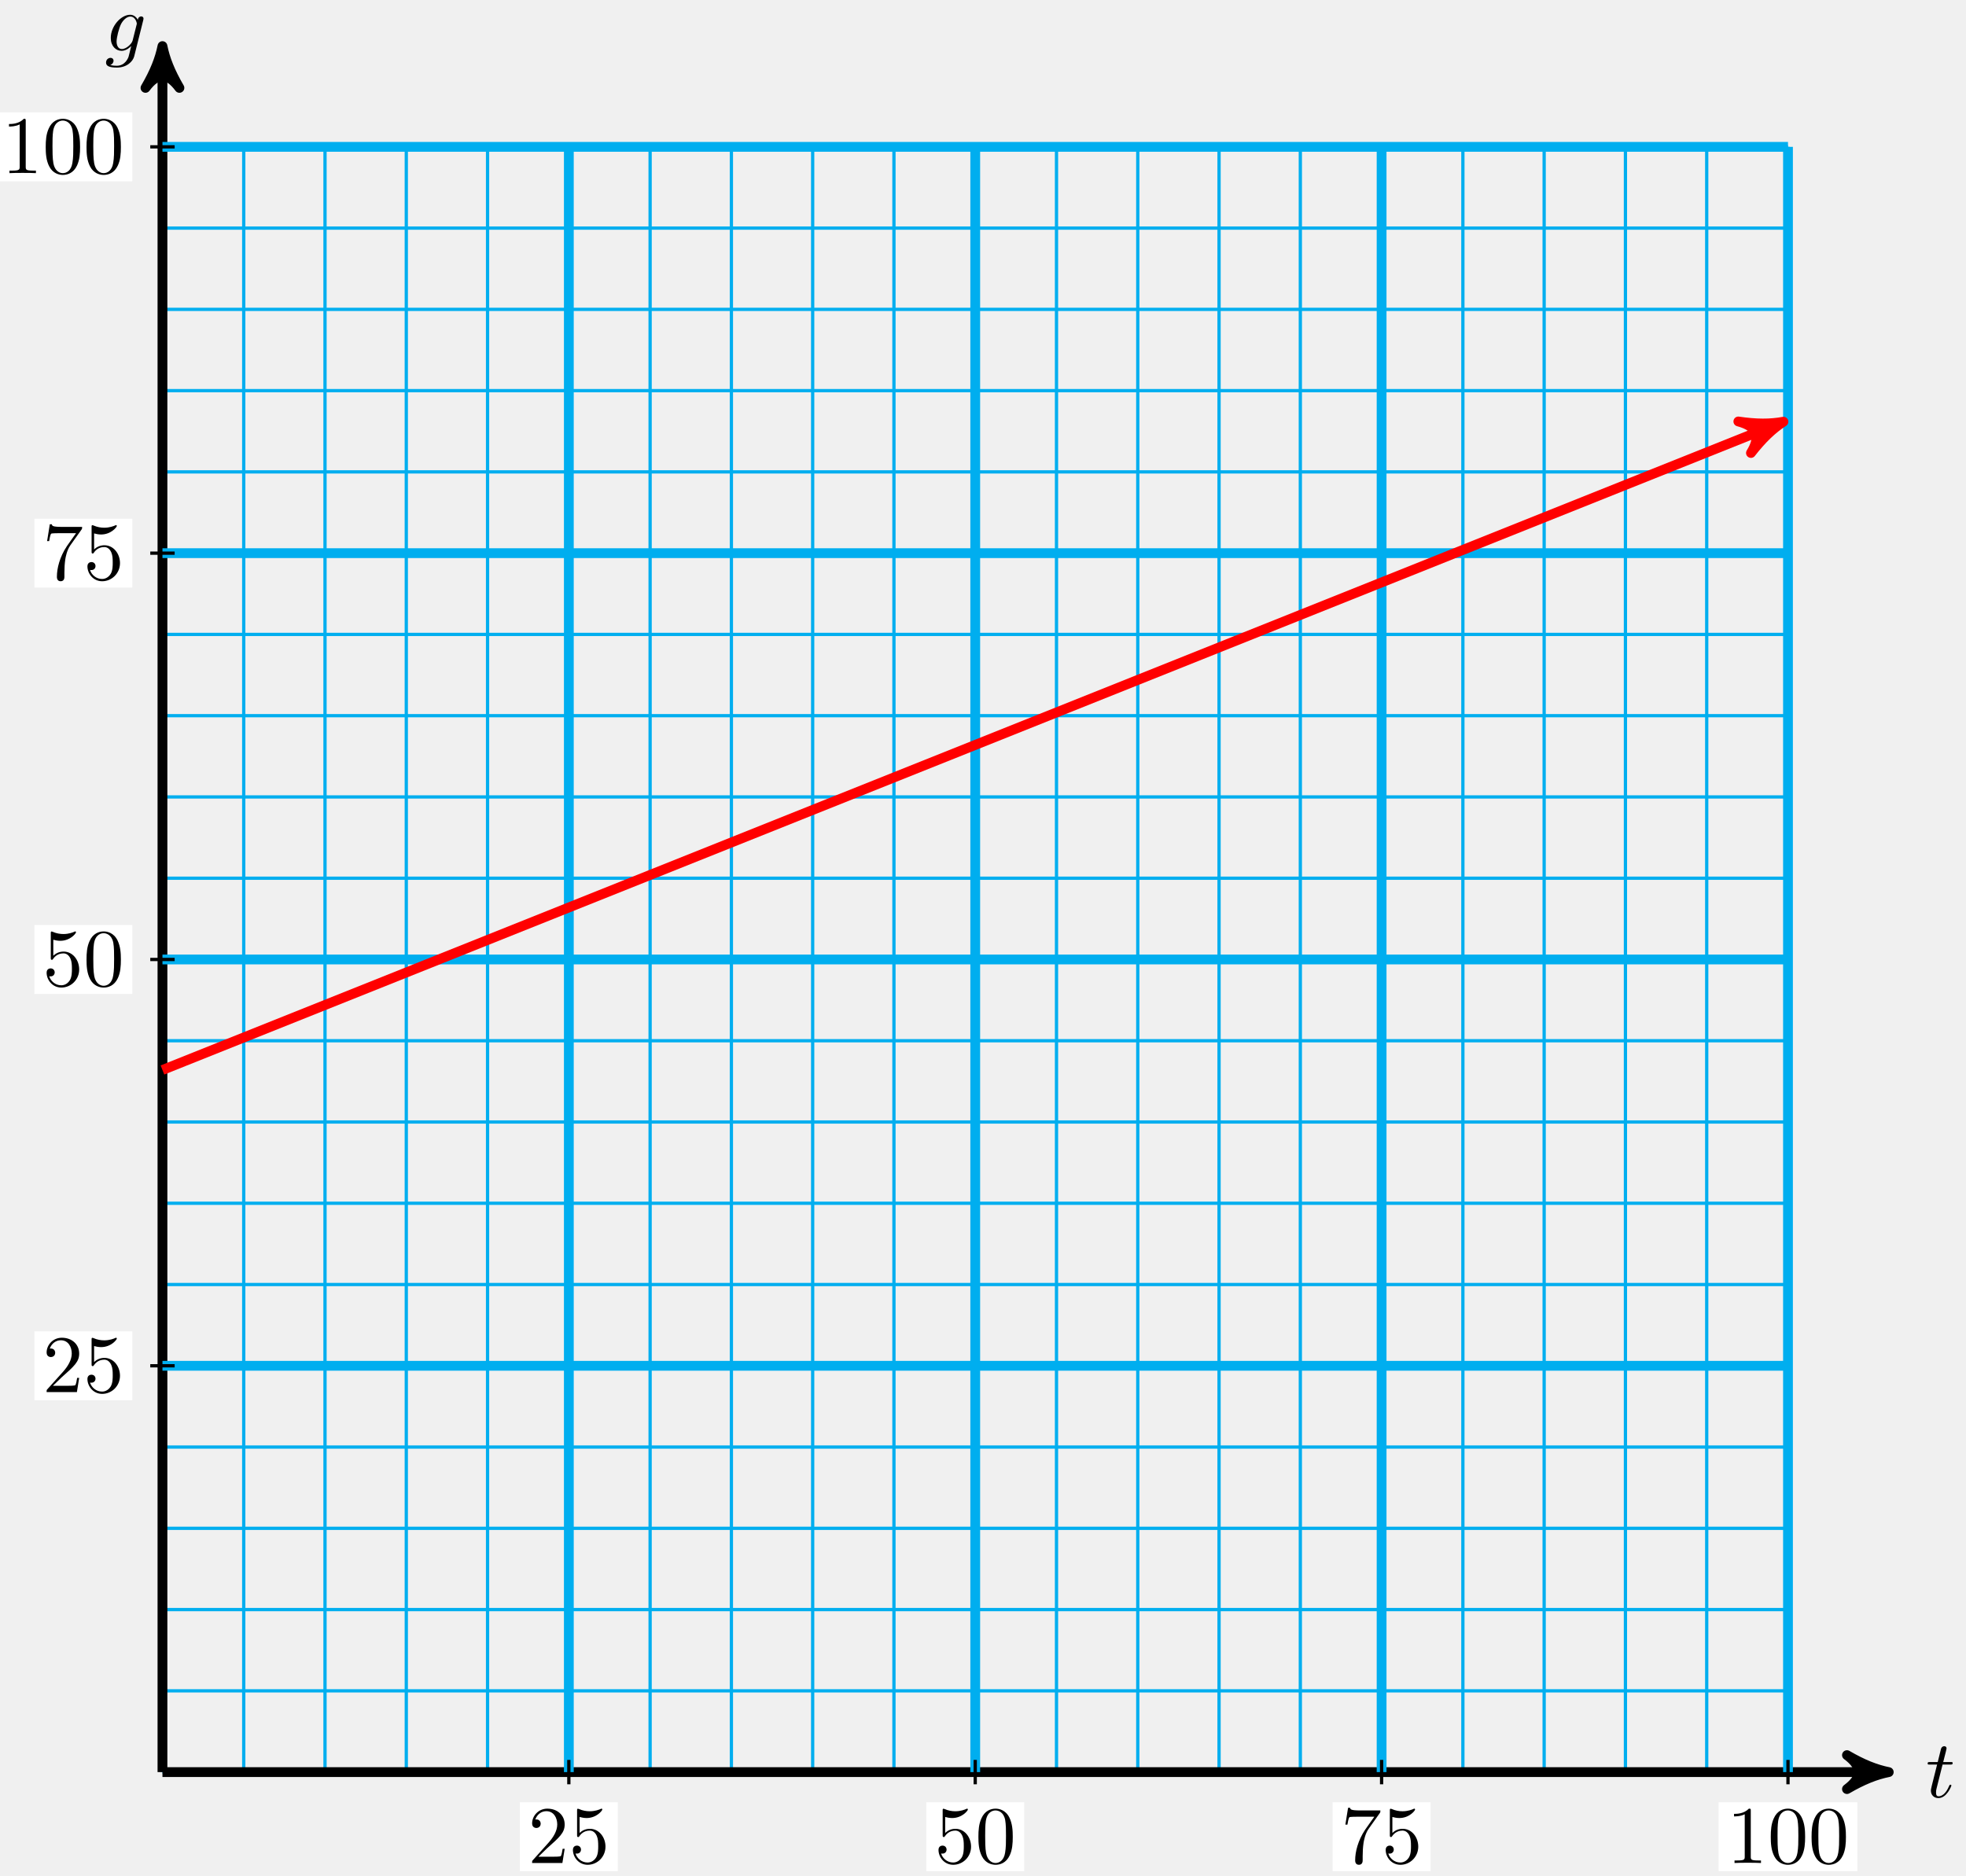
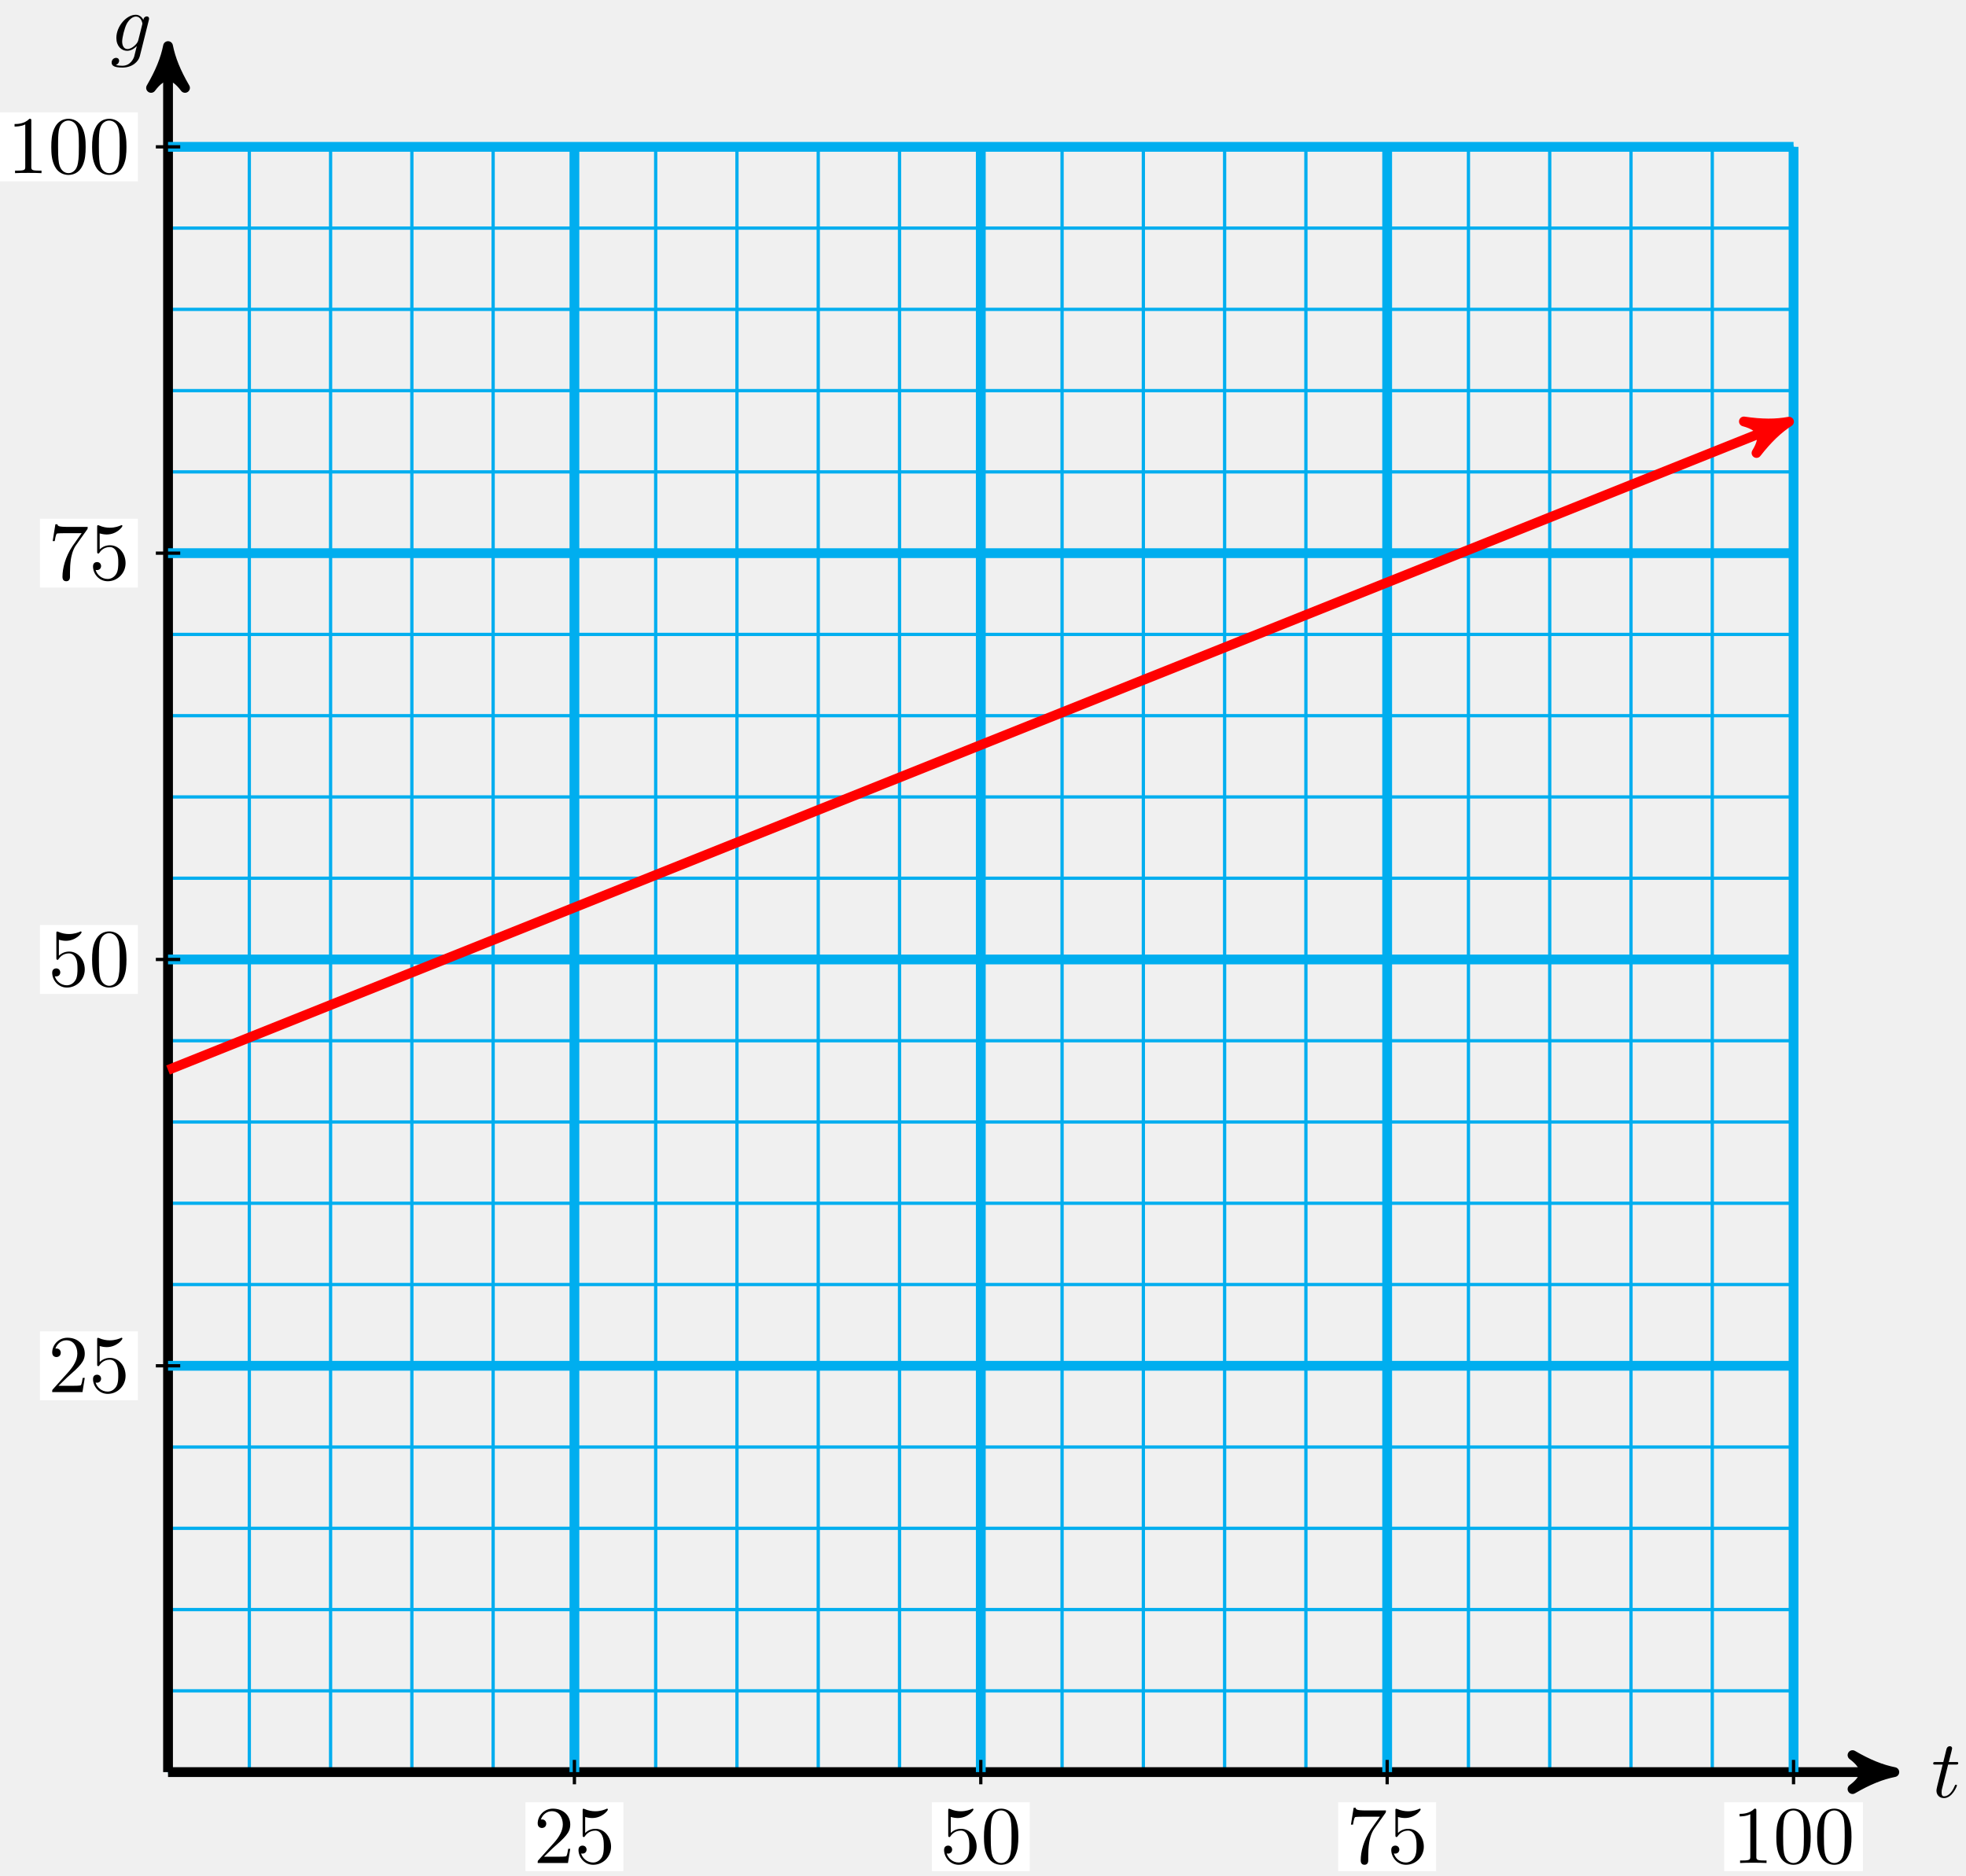
<svg xmlns="http://www.w3.org/2000/svg" xmlns:xlink="http://www.w3.org/1999/xlink" version="1.1" width="240" height="229" viewBox="0 0 240 229">
  <defs>
    <path id="font_1_2" d="M.206 .4H.3C.32 .4 .33 .4 .33 .42 .33 .431 .32 .431 .302 .431H.214C.25 .572 .255 .592 .255 .598 .255 .615 .243 .625 .226 .625 .223 .625 .195 .624 .186 .589L.147 .431H.053C.033 .431 .023 .431 .023 .412 .023 .4 .031 .4 .051 .4H.139C.067 .116 .063 .099 .063 .081 .063 .027 .101-.011 .155-.011 .257-.011 .314 .135 .314 .143 .314 .153 .306 .153 .302 .153 .293 .153 .292 .15 .287 .139 .244 .035 .191 .011 .157 .011 .136 .011 .126 .024 .126 .057 .126 .081 .128 .088 .132 .105L.206 .4Z" />
    <path id="font_1_1" d="M.471 .377C.472 .383 .474 .388 .474 .395 .474 .412 .462 .422 .445 .422 .435 .422 .408 .415 .404 .379 .386 .416 .351 .442 .311 .442 .197 .442 .073 .302 .073 .158 .073 .059 .134 0 .206 0 .265 0 .312 .047 .322 .058L.323 .057C.302-.032 .29-.073 .29-.075 .286-.084 .252-.183 .146-.183 .127-.183 .094-.182 .066-.173 .096-.164 .107-.138 .107-.121 .107-.105 .096-.086 .069-.086 .047-.086 .015-.104 .015-.144 .015-.185 .052-.205 .148-.205 .273-.205 .345-.127 .36-.067L.471 .377M.341 .128C.335 .102 .312 .077 .29 .058 .269 .04 .238 .022 .209 .022 .159 .022 .144 .074 .144 .114 .144 .162 .173 .28 .2 .331 .227 .38 .27 .42 .312 .42 .378 .42 .392 .339 .392 .334 .392 .329 .39 .323 .389 .319L.341 .128Z" />
    <path id="font_2_3" d="M.127 .077 .233 .18C.389 .318 .449 .372 .449 .472 .449 .586 .359 .666 .237 .666 .124 .666 .05 .574 .05 .485 .05 .429 .1 .429 .103 .429 .12 .429 .155 .441 .155 .482 .155 .508 .137 .534 .102 .534 .094 .534 .092 .534 .089 .533 .112 .598 .166 .635 .224 .635 .315 .635 .358 .554 .358 .472 .358 .392 .308 .313 .253 .251L.061 .037C.05 .026 .05 .024 .05 0H.421L.449 .174H.424C.419 .144 .412 .1 .402 .085 .395 .077 .329 .077 .307 .077H.127Z" />
    <path id="font_2_4" d="M.449 .2C.449 .319 .367 .419 .259 .419 .211 .419 .168 .403 .132 .368V.564C.152 .558 .185 .551 .217 .551 .34 .551 .41 .642 .41 .655 .41 .661 .407 .666 .4 .666 .399 .666 .397 .666 .392 .663 .372 .654 .323 .634 .256 .634 .216 .634 .17 .641 .123 .662 .115 .665 .113 .665 .111 .665 .101 .665 .101 .657 .101 .641V.344C.101 .326 .101 .318 .115 .318 .122 .318 .124 .321 .128 .327 .139 .343 .176 .397 .257 .397 .309 .397 .334 .351 .342 .333 .358 .296 .36 .257 .36 .207 .36 .172 .36 .112 .336 .07 .312 .031 .275 .006 .229 .006 .156 .006 .099 .058 .082 .117 .085 .116 .088 .115 .099 .115 .132 .115 .149 .14 .149 .164 .149 .188 .132 .213 .099 .213 .085 .213 .05 .206 .05 .16 .05 .074 .119-.022 .231-.022 .347-.022 .449 .073 .449 .2Z" />
    <path id="font_2_1" d="M.46 .32C.46 .4 .455 .48 .42 .554 .374 .65 .292 .666 .25 .666 .19 .666 .117 .64 .076 .547 .044 .478 .039 .4 .039 .32 .039 .245 .043 .155 .084 .079 .127-.002 .2-.022 .249-.022 .303-.022 .379-.001 .423 .094 .455 .163 .46 .241 .46 .32M.249-0C.21-0 .151 .025 .133 .121 .122 .181 .122 .273 .122 .332 .122 .396 .122 .462 .13 .516 .149 .635 .224 .644 .249 .644 .282 .644 .348 .626 .367 .527 .377 .471 .377 .395 .377 .332 .377 .257 .377 .189 .366 .125 .351 .03 .294-0 .249-0Z" />
    <path id="font_2_5" d="M.476 .609C.485 .621 .485 .623 .485 .644H.242C.12 .644 .118 .657 .114 .676H.089L.056 .47H.081C.084 .486 .093 .549 .106 .561 .113 .567 .191 .567 .204 .567H.411C.4 .551 .321 .442 .299 .409 .209 .274 .176 .135 .176 .033 .176 .023 .176-.022 .222-.022 .268-.022 .268 .023 .268 .033V.084C.268 .139 .271 .194 .279 .248 .283 .271 .297 .357 .341 .419L.476 .609Z" />
    <path id="font_2_2" d="M.294 .64C.294 .664 .294 .666 .271 .666 .209 .602 .121 .602 .089 .602V.571C.109 .571 .168 .571 .22 .597V.079C.22 .043 .217 .031 .127 .031H.095V0C.13 .003 .217 .003 .257 .003 .297 .003 .384 .003 .419 0V.031H.387C.297 .031 .294 .042 .294 .079V.64Z" />
  </defs>
-   <path transform="matrix(1.00003,0,0,-1.00005,19.83222,216.3702)" stroke-width=".399" stroke-linecap="butt" stroke-miterlimit="10" stroke-linejoin="miter" fill="none" stroke="#00aeef" d="M0 0H198.431M0 9.922H198.431M0 19.843H198.431M0 29.765H198.431M0 39.686H198.431M0 49.608H198.431M0 59.529H198.431M0 69.451H198.431M0 79.372H198.431M0 89.294H198.431M0 99.216H198.431M0 109.137H198.431M0 119.059H198.431M0 128.98H198.431M0 138.902H198.431M0 148.823H198.431M0 158.745H198.431M0 168.666H198.431M0 178.588H198.431M0 188.51H198.431M0 198.428H198.431M0 0V198.431M9.922 0V198.431M19.843 0V198.431M29.765 0V198.431M39.686 0V198.431M49.608 0V198.431M59.529 0V198.431M69.451 0V198.431M79.372 0V198.431M89.294 0V198.431M99.216 0V198.431M109.137 0V198.431M119.059 0V198.431M128.98 0V198.431M138.902 0V198.431M148.823 0V198.431M158.745 0V198.431M168.666 0V198.431M178.588 0V198.431M188.51 0V198.431M198.428 0V198.431M198.431 198.431" />
-   <path transform="matrix(1.00003,0,0,-1.00005,19.83222,216.3702)" stroke-width="1.196" stroke-linecap="butt" stroke-miterlimit="10" stroke-linejoin="miter" fill="none" stroke="#000000" d="M0 0H209.456" />
-   <path transform="matrix(1.00003,0,0,-1.00005,229.2947,216.3702)" d="M1.275 0C-.319 .319-1.913 .956-3.826 2.072-1.913 .638-1.913-.638-3.826-2.072-1.913-.956-.319-.319 1.275 0Z" />
-   <path transform="matrix(1.00003,0,0,-1.00005,229.2947,216.3702)" stroke-width="1.196" stroke-linecap="butt" stroke-linejoin="round" fill="none" stroke="#000000" d="M1.275 0C-.319 .319-1.913 .956-3.826 2.072-1.913 .638-1.913-.638-3.826-2.072-1.913-.956-.319-.319 1.275 0Z" />
-   <use data-text="t" xlink:href="#font_1_2" transform="matrix(9.962899,0,0,-9.963098,235.0867,219.4343)" />
-   <path transform="matrix(1.00003,0,0,-1.00005,19.83222,216.3702)" stroke-width="1.196" stroke-linecap="butt" stroke-miterlimit="10" stroke-linejoin="miter" fill="none" stroke="#000000" d="M0 0V209.456" />
-   <path transform="matrix(0,-1.00005,-1.00003,-0,19.83222,6.903519)" d="M1.275 0C-.319 .319-1.913 .956-3.826 2.072-1.913 .638-1.913-.638-3.826-2.072-1.913-.956-.319-.319 1.275 0Z" />
-   <path transform="matrix(0,-1.00005,-1.00003,-0,19.83222,6.903519)" stroke-width="1.196" stroke-linecap="butt" stroke-linejoin="round" fill="none" stroke="#000000" d="M1.275 0C-.319 .319-1.913 .956-3.826 2.072-1.913 .638-1.913-.638-3.826-2.072-1.913-.956-.319-.319 1.275 0Z" />
-   <use data-text="g" xlink:href="#font_1_1" transform="matrix(9.962899,0,0,-9.963098,12.79701,6.206665)" />
-   <path transform="matrix(1.00003,0,0,-1.00005,19.83222,216.3702)" stroke-width="1.196" stroke-linecap="butt" stroke-miterlimit="10" stroke-linejoin="miter" fill="none" stroke="#00aeef" d="M49.608 0V198.431" />
-   <path transform="matrix(1.00003,0,0,-1.00005,19.83222,216.3702)" stroke-width="1.196" stroke-linecap="butt" stroke-miterlimit="10" stroke-linejoin="miter" fill="none" stroke="#00aeef" d="M0 49.608H198.431" />
-   <path transform="matrix(1.00003,0,0,-1.00005,19.83222,216.3702)" stroke-width=".399" stroke-linecap="butt" stroke-miterlimit="10" stroke-linejoin="miter" fill="none" stroke="#000000" d="M49.608 1.488V-1.488" />
-   <path transform="matrix(1.00003,0,0,-1.00005,19.83222,216.3702)" d="M43.63-12.093H55.585V-3.68H43.63Z" fill="#ffffff" />
-   <use data-text="2" xlink:href="#font_2_3" transform="matrix(9.962899,0,0,-9.963098,64.45955,227.4677)" />
-   <use data-text="5" xlink:href="#font_2_4" transform="matrix(9.962899,0,0,-9.963098,69.441,227.4677)" />
-   <path transform="matrix(1.00003,0,0,-1.00005,19.83222,216.3702)" stroke-width=".399" stroke-linecap="butt" stroke-miterlimit="10" stroke-linejoin="miter" fill="none" stroke="#000000" d="M1.488 49.608H-1.488" />
-   <path transform="matrix(1.00003,0,0,-1.00005,19.83222,216.3702)" d="M-15.635 45.401H-3.68V53.814H-15.635Z" fill="#ffffff" />
-   <use data-text="2" xlink:href="#font_2_3" transform="matrix(9.962899,0,0,-9.963098,5.192772,169.9699)" />
-   <use data-text="5" xlink:href="#font_2_4" transform="matrix(9.962899,0,0,-9.963098,10.17422,169.9699)" />
-   <path transform="matrix(1.00003,0,0,-1.00005,19.83222,216.3702)" stroke-width="1.196" stroke-linecap="butt" stroke-miterlimit="10" stroke-linejoin="miter" fill="none" stroke="#00aeef" d="M99.216 0V198.431" />
-   <path transform="matrix(1.00003,0,0,-1.00005,19.83222,216.3702)" stroke-width="1.196" stroke-linecap="butt" stroke-miterlimit="10" stroke-linejoin="miter" fill="none" stroke="#00aeef" d="M0 99.216H198.431" />
-   <path transform="matrix(1.00003,0,0,-1.00005,19.83222,216.3702)" stroke-width=".399" stroke-linecap="butt" stroke-miterlimit="10" stroke-linejoin="miter" fill="none" stroke="#000000" d="M99.216 1.488V-1.488" />
-   <path transform="matrix(1.00003,0,0,-1.00005,19.83222,216.3702)" d="M93.238-12.093H105.193V-3.68H93.238Z" fill="#ffffff" />
-   <use data-text="5" xlink:href="#font_2_4" transform="matrix(9.962899,0,0,-9.963098,114.069,227.4677)" />
-   <use data-text="0" xlink:href="#font_2_1" transform="matrix(9.962899,0,0,-9.963098,119.0505,227.4677)" />
-   <path transform="matrix(1.00003,0,0,-1.00005,19.83222,216.3702)" stroke-width=".399" stroke-linecap="butt" stroke-miterlimit="10" stroke-linejoin="miter" fill="none" stroke="#000000" d="M1.488 99.216H-1.488" />
-   <path transform="matrix(1.00003,0,0,-1.00005,19.83222,216.3702)" d="M-15.635 95.009H-3.68V103.422H-15.635Z" fill="#ffffff" />
-   <use data-text="5" xlink:href="#font_2_4" transform="matrix(9.962899,0,0,-9.963098,5.192772,120.3604)" />
-   <use data-text="0" xlink:href="#font_2_1" transform="matrix(9.962899,0,0,-9.963098,10.17422,120.3604)" />
-   <path transform="matrix(1.00003,0,0,-1.00005,19.83222,216.3702)" stroke-width="1.196" stroke-linecap="butt" stroke-miterlimit="10" stroke-linejoin="miter" fill="none" stroke="#00aeef" d="M148.823 0V198.431" />
-   <path transform="matrix(1.00003,0,0,-1.00005,19.83222,216.3702)" stroke-width="1.196" stroke-linecap="butt" stroke-miterlimit="10" stroke-linejoin="miter" fill="none" stroke="#00aeef" d="M0 148.823H198.431" />
-   <path transform="matrix(1.00003,0,0,-1.00005,19.83222,216.3702)" stroke-width=".399" stroke-linecap="butt" stroke-miterlimit="10" stroke-linejoin="miter" fill="none" stroke="#000000" d="M148.823 1.488V-1.488" />
-   <path transform="matrix(1.00003,0,0,-1.00005,19.83222,216.3702)" d="M142.846-12.093H154.801V-3.68H142.846Z" fill="#ffffff" />
-   <use data-text="7" xlink:href="#font_2_5" transform="matrix(9.962899,0,0,-9.963098,163.6785,227.4677)" />
-   <use data-text="5" xlink:href="#font_2_4" transform="matrix(9.962899,0,0,-9.963098,168.66,227.4677)" />
-   <path transform="matrix(1.00003,0,0,-1.00005,19.83222,216.3702)" stroke-width=".399" stroke-linecap="butt" stroke-miterlimit="10" stroke-linejoin="miter" fill="none" stroke="#000000" d="M1.488 148.823H-1.488" />
-   <path transform="matrix(1.00003,0,0,-1.00005,19.83222,216.3702)" d="M-15.635 144.617H-3.68V153.03H-15.635Z" fill="#ffffff" />
-   <use data-text="7" xlink:href="#font_2_5" transform="matrix(9.962899,0,0,-9.963098,5.192772,70.74988)" />
-   <use data-text="5" xlink:href="#font_2_4" transform="matrix(9.962899,0,0,-9.963098,10.17422,70.74988)" />
-   <path transform="matrix(1.00003,0,0,-1.00005,19.83222,216.3702)" stroke-width="1.196" stroke-linecap="butt" stroke-miterlimit="10" stroke-linejoin="miter" fill="none" stroke="#00aeef" d="M198.431 0V198.431" />
-   <path transform="matrix(1.00003,0,0,-1.00005,19.83222,216.3702)" stroke-width="1.196" stroke-linecap="butt" stroke-miterlimit="10" stroke-linejoin="miter" fill="none" stroke="#00aeef" d="M0 198.431H198.431" />
-   <path transform="matrix(1.00003,0,0,-1.00005,19.83222,216.3702)" stroke-width=".399" stroke-linecap="butt" stroke-miterlimit="10" stroke-linejoin="miter" fill="none" stroke="#000000" d="M198.431 1.488V-1.488" />
-   <path transform="matrix(1.00003,0,0,-1.00005,19.83222,216.3702)" d="M189.963-12.093H206.899V-3.68H189.963Z" fill="#ffffff" />
-   <use data-text="1" xlink:href="#font_2_2" transform="matrix(9.962899,0,0,-9.963098,210.797,227.4677)" />
-   <use data-text="0" xlink:href="#font_2_1" transform="matrix(9.962899,0,0,-9.963098,215.7784,227.4677)" />
-   <use data-text="0" xlink:href="#font_2_1" transform="matrix(9.962899,0,0,-9.963098,220.7599,227.4677)" />
-   <path transform="matrix(1.00003,0,0,-1.00005,19.83222,216.3702)" stroke-width=".399" stroke-linecap="butt" stroke-miterlimit="10" stroke-linejoin="miter" fill="none" stroke="#000000" d="M1.488 198.431H-1.488" />
-   <path transform="matrix(1.00003,0,0,-1.00005,19.83222,216.3702)" d="M-20.617 194.225H-3.68V202.638H-20.617Z" fill="#ffffff" />
-   <use data-text="1" xlink:href="#font_2_2" transform="matrix(9.962899,0,0,-9.963098,.2106247,21.13942)" />
-   <use data-text="0" xlink:href="#font_2_1" transform="matrix(9.962899,0,0,-9.963098,5.19207,21.13942)" />
-   <use data-text="0" xlink:href="#font_2_1" transform="matrix(9.962899,0,0,-9.963098,10.17352,21.13942)" />
-   <path transform="matrix(1.00003,0,0,-1.00005,19.83222,216.3702)" stroke-width="1.196" stroke-linecap="butt" stroke-miterlimit="10" stroke-linejoin="miter" fill="none" stroke="#ff0000" d="M0 85.723 196.692 164.399" />
-   <path transform="matrix(.9284679,-.3713885,-.3713811,-.9284864,216.5303,51.9633)" d="M1.275 0C-.319 .319-1.913 .956-3.826 2.072-1.913 .638-1.913-.638-3.826-2.072-1.913-.956-.319-.319 1.275 0Z" fill="#ff0000" />
-   <path transform="matrix(.9284679,-.3713885,-.3713811,-.9284864,216.5303,51.9633)" stroke-width="1.196" stroke-linecap="butt" stroke-linejoin="round" fill="none" stroke="#ff0000" d="M1.275 0C-.319 .319-1.913 .956-3.826 2.072-1.913 .638-1.913-.638-3.826-2.072-1.913-.956-.319-.319 1.275 0Z" />
+   <path transform="matrix(1.00002,0,0,-1.00005,20.51308,216.3702)" stroke-width=".399" stroke-linecap="butt" stroke-miterlimit="10" stroke-linejoin="miter" fill="none" stroke="#00aeef" d="M0 0H198.431M0 9.922H198.431M0 19.843H198.431M0 29.765H198.431M0 39.686H198.431M0 49.608H198.431M0 59.529H198.431M0 69.451H198.431M0 79.372H198.431M0 89.294H198.431M0 99.216H198.431M0 109.137H198.431M0 119.059H198.431M0 128.98H198.431M0 138.902H198.431M0 148.823H198.431M0 158.745H198.431M0 168.666H198.431M0 178.588H198.431M0 188.51H198.431M0 198.428H198.431M0 0V198.431M9.922 0V198.431M19.843 0V198.431M29.765 0V198.431M39.686 0V198.431M49.608 0V198.431M59.529 0V198.431M69.451 0V198.431M79.372 0V198.431M89.294 0V198.431M99.216 0V198.431M109.137 0V198.431M119.059 0V198.431M128.98 0V198.431M138.902 0V198.431M148.823 0V198.431M158.745 0V198.431M168.666 0V198.431M178.588 0V198.431M188.51 0V198.431M198.428 0V198.431M198.431 198.431" />
+   <path transform="matrix(1.00002,0,0,-1.00005,20.51308,216.3702)" stroke-width="1.196" stroke-linecap="butt" stroke-miterlimit="10" stroke-linejoin="miter" fill="none" stroke="#000000" d="M0 0H209.456" />
+   <path transform="matrix(1.00002,0,0,-1.00005,229.9735,216.3702)" d="M1.275 0C-.319 .319-1.913 .956-3.826 2.072-1.913 .638-1.913-.638-3.826-2.072-1.913-.956-.319-.319 1.275 0Z" />
+   <path transform="matrix(1.00002,0,0,-1.00005,229.9735,216.3702)" stroke-width="1.196" stroke-linecap="butt" stroke-linejoin="round" fill="none" stroke="#000000" d="M1.275 0C-.319 .319-1.913 .956-3.826 2.072-1.913 .638-1.913-.638-3.826-2.072-1.913-.956-.319-.319 1.275 0Z" />
+   <use data-text="t" xlink:href="#font_1_2" transform="matrix(9.962799,0,0,-9.963098,235.7654,219.4343)" />
+   <path transform="matrix(1.00002,0,0,-1.00005,20.51308,216.3702)" stroke-width="1.196" stroke-linecap="butt" stroke-miterlimit="10" stroke-linejoin="miter" fill="none" stroke="#000000" d="M0 0V209.456" />
+   <path transform="matrix(0,-1.00005,-1.00002,-0,20.51308,6.903519)" d="M1.275 0C-.319 .319-1.913 .956-3.826 2.072-1.913 .638-1.913-.638-3.826-2.072-1.913-.956-.319-.319 1.275 0Z" />
+   <path transform="matrix(0,-1.00005,-1.00002,-0,20.51308,6.903519)" stroke-width="1.196" stroke-linecap="butt" stroke-linejoin="round" fill="none" stroke="#000000" d="M1.275 0C-.319 .319-1.913 .956-3.826 2.072-1.913 .638-1.913-.638-3.826-2.072-1.913-.956-.319-.319 1.275 0Z" />
+   <use data-text="g" xlink:href="#font_1_1" transform="matrix(9.962799,0,0,-9.963098,13.47794,6.206665)" />
+   <path transform="matrix(1.00002,0,0,-1.00005,20.51308,216.3702)" stroke-width="1.196" stroke-linecap="butt" stroke-miterlimit="10" stroke-linejoin="miter" fill="none" stroke="#00aeef" d="M49.608 0V198.431" />
+   <path transform="matrix(1.00002,0,0,-1.00005,20.51308,216.3702)" stroke-width="1.196" stroke-linecap="butt" stroke-miterlimit="10" stroke-linejoin="miter" fill="none" stroke="#00aeef" d="M0 49.608H198.431" />
+   <path transform="matrix(1.00002,0,0,-1.00005,20.51308,216.3702)" stroke-width=".399" stroke-linecap="butt" stroke-miterlimit="10" stroke-linejoin="miter" fill="none" stroke="#000000" d="M49.608 1.488V-1.488" />
+   <path transform="matrix(1.00002,0,0,-1.00005,20.51308,216.3702)" d="M43.63-12.093H55.585V-3.68H43.63Z" fill="#ffffff" />
+   <use data-text="2" xlink:href="#font_2_3" transform="matrix(9.962799,0,0,-9.963098,65.13997,227.4677)" />
+   <use data-text="5" xlink:href="#font_2_4" transform="matrix(9.962799,0,0,-9.963098,70.12137,227.4677)" />
+   <path transform="matrix(1.00002,0,0,-1.00005,20.51308,216.3702)" stroke-width=".399" stroke-linecap="butt" stroke-miterlimit="10" stroke-linejoin="miter" fill="none" stroke="#000000" d="M1.488 49.608H-1.488" />
+   <path transform="matrix(1.00002,0,0,-1.00005,20.51308,216.3702)" d="M-15.635 45.401H-3.68V53.814H-15.635Z" fill="#ffffff" />
+   <use data-text="2" xlink:href="#font_2_3" transform="matrix(9.962799,0,0,-9.963098,5.873787,169.9699)" />
+   <use data-text="5" xlink:href="#font_2_4" transform="matrix(9.962799,0,0,-9.963098,10.85519,169.9699)" />
+   <path transform="matrix(1.00002,0,0,-1.00005,20.51308,216.3702)" stroke-width="1.196" stroke-linecap="butt" stroke-miterlimit="10" stroke-linejoin="miter" fill="none" stroke="#00aeef" d="M99.216 0V198.431" />
+   <path transform="matrix(1.00002,0,0,-1.00005,20.51308,216.3702)" stroke-width="1.196" stroke-linecap="butt" stroke-miterlimit="10" stroke-linejoin="miter" fill="none" stroke="#00aeef" d="M0 99.216H198.431" />
+   <path transform="matrix(1.00002,0,0,-1.00005,20.51308,216.3702)" stroke-width=".399" stroke-linecap="butt" stroke-miterlimit="10" stroke-linejoin="miter" fill="none" stroke="#000000" d="M99.216 1.488V-1.488" />
+   <path transform="matrix(1.00002,0,0,-1.00005,20.51308,216.3702)" d="M93.238-12.093H105.193V-3.68H93.238Z" fill="#ffffff" />
+   <use data-text="5" xlink:href="#font_2_4" transform="matrix(9.962799,0,0,-9.963098,114.749,227.4677)" />
+   <use data-text="0" xlink:href="#font_2_1" transform="matrix(9.962799,0,0,-9.963098,119.7304,227.4677)" />
+   <path transform="matrix(1.00002,0,0,-1.00005,20.51308,216.3702)" stroke-width=".399" stroke-linecap="butt" stroke-miterlimit="10" stroke-linejoin="miter" fill="none" stroke="#000000" d="M1.488 99.216H-1.488" />
+   <path transform="matrix(1.00002,0,0,-1.00005,20.51308,216.3702)" d="M-15.635 95.009H-3.68V103.422H-15.635Z" fill="#ffffff" />
+   <use data-text="5" xlink:href="#font_2_4" transform="matrix(9.962799,0,0,-9.963098,5.873787,120.3604)" />
+   <use data-text="0" xlink:href="#font_2_1" transform="matrix(9.962799,0,0,-9.963098,10.85519,120.3604)" />
+   <path transform="matrix(1.00002,0,0,-1.00005,20.51308,216.3702)" stroke-width="1.196" stroke-linecap="butt" stroke-miterlimit="10" stroke-linejoin="miter" fill="none" stroke="#00aeef" d="M148.823 0V198.431" />
+   <path transform="matrix(1.00002,0,0,-1.00005,20.51308,216.3702)" stroke-width="1.196" stroke-linecap="butt" stroke-miterlimit="10" stroke-linejoin="miter" fill="none" stroke="#00aeef" d="M0 148.823H198.431" />
+   <path transform="matrix(1.00002,0,0,-1.00005,20.51308,216.3702)" stroke-width=".399" stroke-linecap="butt" stroke-miterlimit="10" stroke-linejoin="miter" fill="none" stroke="#000000" d="M148.823 1.488V-1.488" />
+   <path transform="matrix(1.00002,0,0,-1.00005,20.51308,216.3702)" d="M142.846-12.093H154.801V-3.68H142.846Z" fill="#ffffff" />
+   <use data-text="7" xlink:href="#font_2_5" transform="matrix(9.962799,0,0,-9.963098,164.358,227.4677)" />
+   <use data-text="5" xlink:href="#font_2_4" transform="matrix(9.962799,0,0,-9.963098,169.3394,227.4677)" />
+   <path transform="matrix(1.00002,0,0,-1.00005,20.51308,216.3702)" stroke-width=".399" stroke-linecap="butt" stroke-miterlimit="10" stroke-linejoin="miter" fill="none" stroke="#000000" d="M1.488 148.823H-1.488" />
+   <path transform="matrix(1.00002,0,0,-1.00005,20.51308,216.3702)" d="M-15.635 144.617H-3.68V153.03H-15.635Z" fill="#ffffff" />
+   <use data-text="7" xlink:href="#font_2_5" transform="matrix(9.962799,0,0,-9.963098,5.873787,70.74988)" />
+   <use data-text="5" xlink:href="#font_2_4" transform="matrix(9.962799,0,0,-9.963098,10.85519,70.74988)" />
+   <path transform="matrix(1.00002,0,0,-1.00005,20.51308,216.3702)" stroke-width="1.196" stroke-linecap="butt" stroke-miterlimit="10" stroke-linejoin="miter" fill="none" stroke="#00aeef" d="M198.431 0V198.431" />
+   <path transform="matrix(1.00002,0,0,-1.00005,20.51308,216.3702)" stroke-width="1.196" stroke-linecap="butt" stroke-miterlimit="10" stroke-linejoin="miter" fill="none" stroke="#00aeef" d="M0 198.431H198.431" />
+   <path transform="matrix(1.00002,0,0,-1.00005,20.51308,216.3702)" stroke-width=".399" stroke-linecap="butt" stroke-miterlimit="10" stroke-linejoin="miter" fill="none" stroke="#000000" d="M198.431 1.488V-1.488" />
+   <path transform="matrix(1.00002,0,0,-1.00005,20.51308,216.3702)" d="M189.963-12.093H206.899V-3.68H189.963Z" fill="#ffffff" />
+   <use data-text="1" xlink:href="#font_2_2" transform="matrix(9.962799,0,0,-9.963098,211.4759,227.4677)" />
+   <use data-text="0" xlink:href="#font_2_1" transform="matrix(9.962799,0,0,-9.963098,216.4573,227.4677)" />
+   <use data-text="0" xlink:href="#font_2_1" transform="matrix(9.962799,0,0,-9.963098,221.4387,227.4677)" />
+   <path transform="matrix(1.00002,0,0,-1.00005,20.51308,216.3702)" stroke-width=".399" stroke-linecap="butt" stroke-miterlimit="10" stroke-linejoin="miter" fill="none" stroke="#000000" d="M1.488 198.431H-1.488" />
+   <path transform="matrix(1.00002,0,0,-1.00005,20.51308,216.3702)" d="M-20.617 194.225H-3.68V202.638H-20.617Z" fill="#ffffff" />
+   <use data-text="1" xlink:href="#font_2_2" transform="matrix(9.962799,0,0,-9.963098,.8916855,21.13942)" />
+   <use data-text="0" xlink:href="#font_2_1" transform="matrix(9.962799,0,0,-9.963098,5.873085,21.13942)" />
+   <use data-text="0" xlink:href="#font_2_1" transform="matrix(9.962799,0,0,-9.963098,10.85449,21.13942)" />
+   <path transform="matrix(1.00002,0,0,-1.00005,20.51308,216.3702)" stroke-width="1.196" stroke-linecap="butt" stroke-miterlimit="10" stroke-linejoin="miter" fill="none" stroke="#ff0000" d="M0 85.723 196.692 164.399" />
+   <path transform="matrix(.9284586,-.3713885,-.3713774,-.9284864,217.2092,51.9633)" d="M1.275 0C-.319 .319-1.913 .956-3.826 2.072-1.913 .638-1.913-.638-3.826-2.072-1.913-.956-.319-.319 1.275 0Z" fill="#ff0000" />
+   <path transform="matrix(.9284586,-.3713885,-.3713774,-.9284864,217.2092,51.9633)" stroke-width="1.196" stroke-linecap="butt" stroke-linejoin="round" fill="none" stroke="#ff0000" d="M1.275 0C-.319 .319-1.913 .956-3.826 2.072-1.913 .638-1.913-.638-3.826-2.072-1.913-.956-.319-.319 1.275 0Z" />
</svg>
